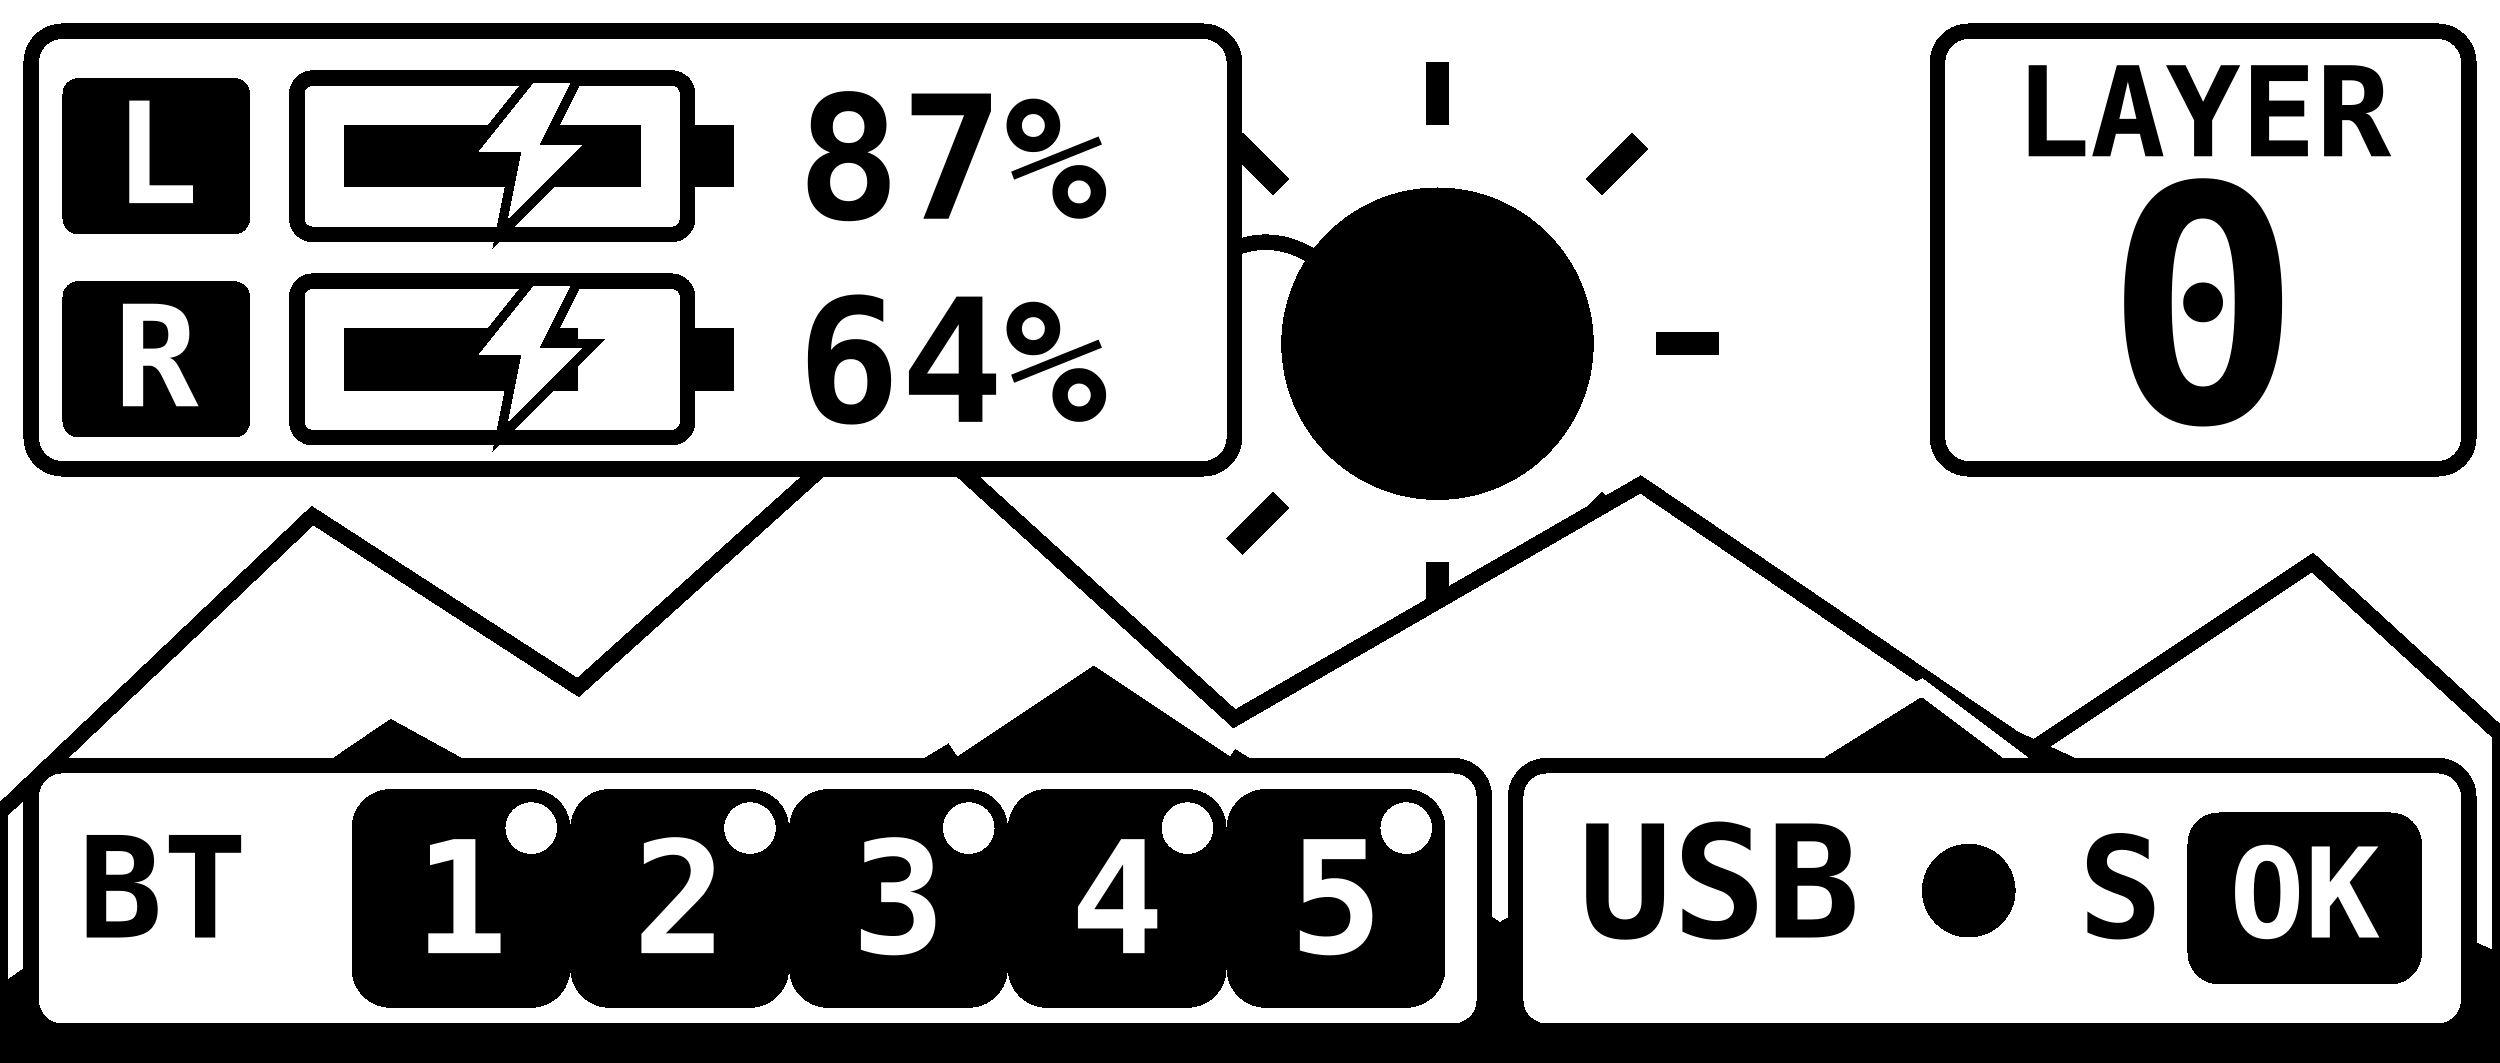
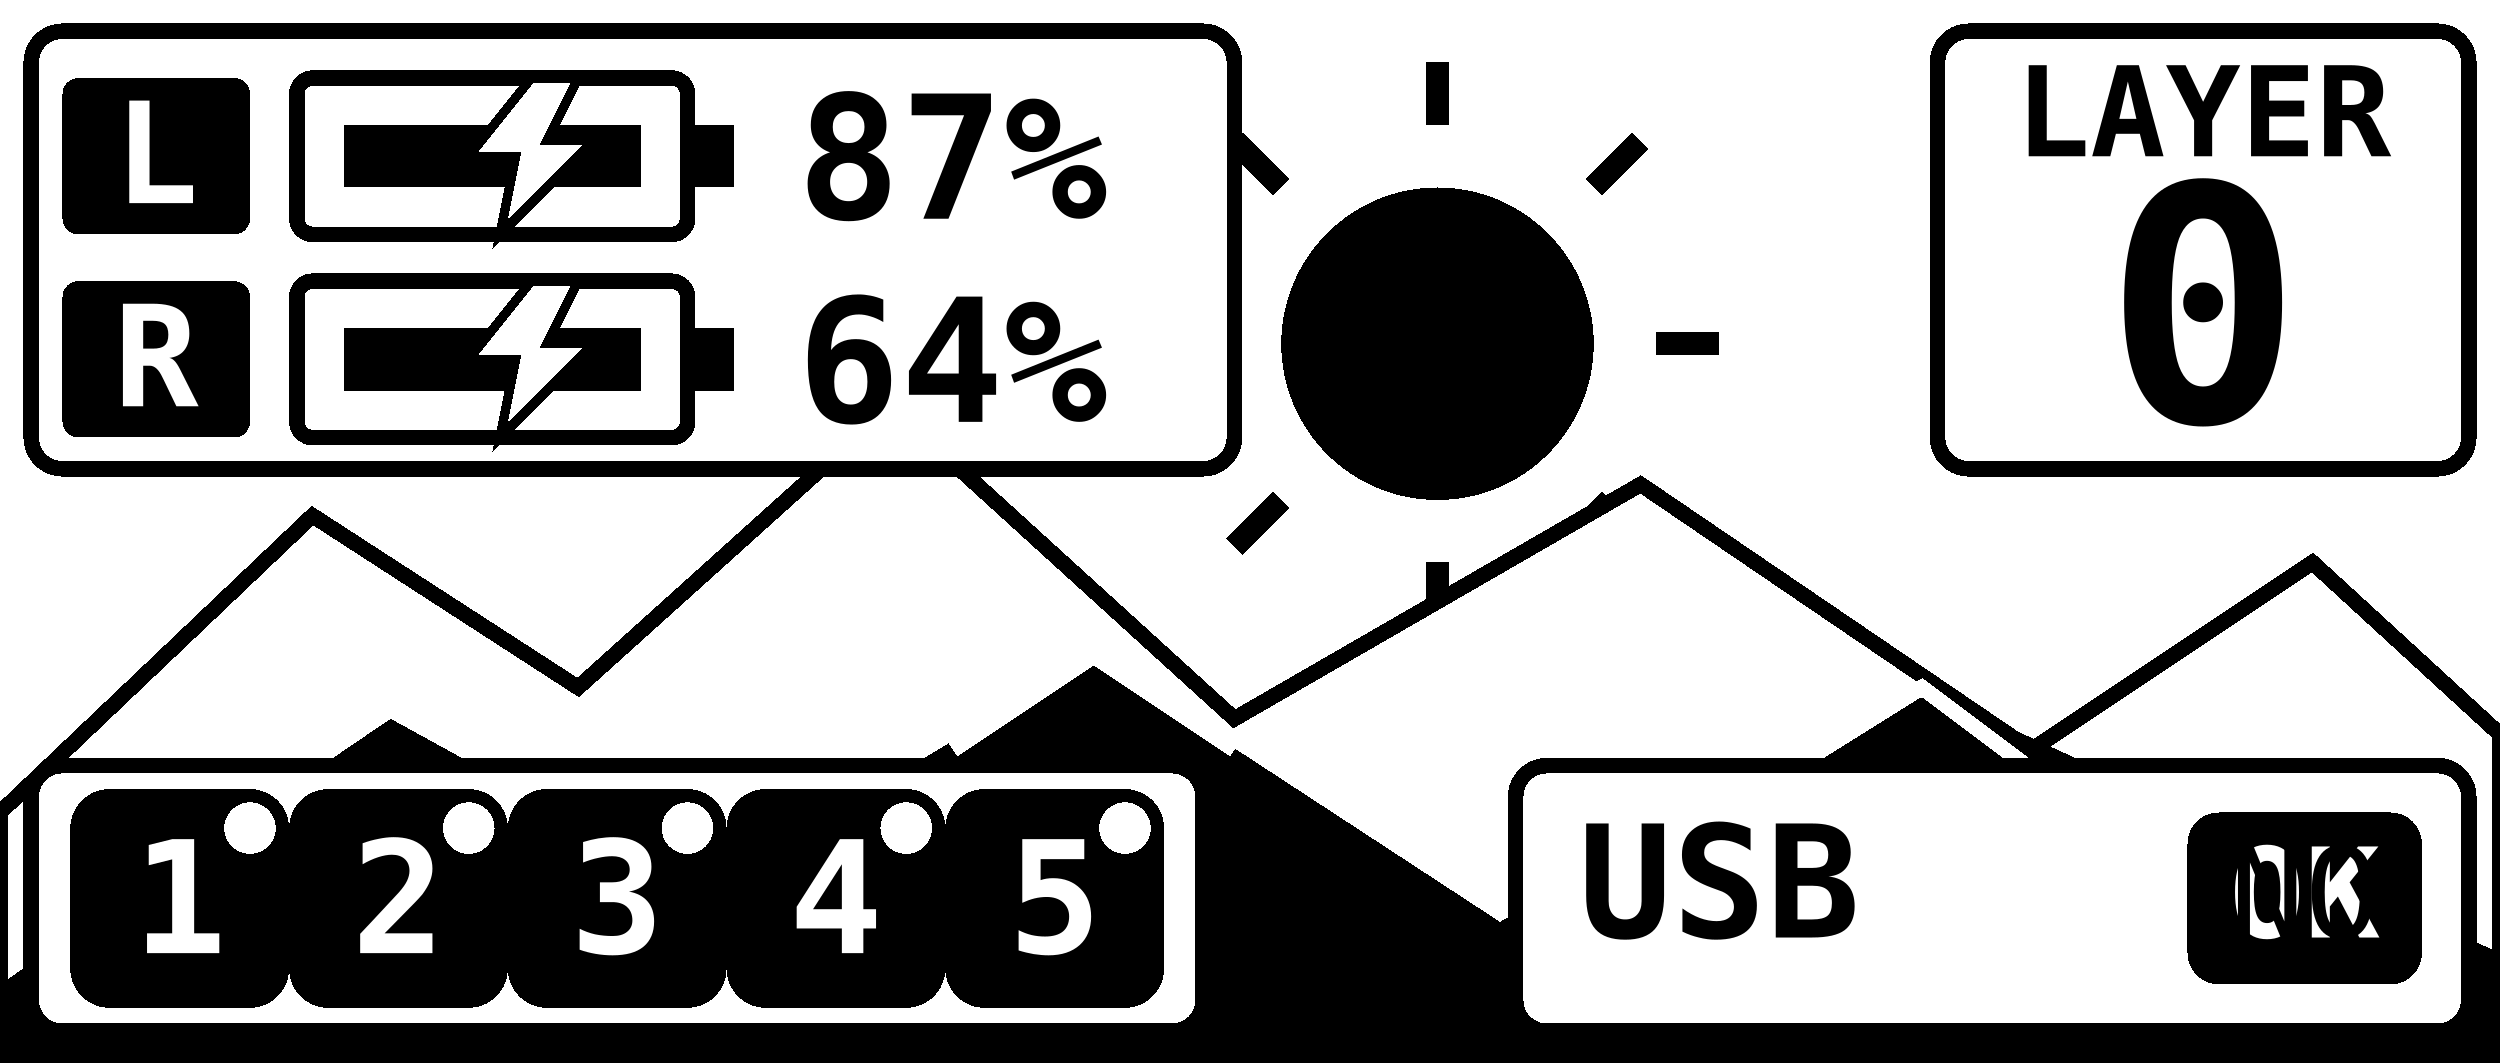
<svg xmlns="http://www.w3.org/2000/svg" width="800" height="340" viewBox="0 0 160 68" shape-rendering="crispEdges">
  <rect width="160" height="68" fill="#fff" />
  <circle cx="92" cy="22" r="10" fill="#000" />
  <g stroke="#000" stroke-width="1.5">
    <path d="M92 8V4              M92 36V40              M78 22H74              M106 22H110              M82 12L79 9              M102 32L105 35              M102 12L105 9              M82 32L79 35" />
  </g>
-   <path d="M67 19Q71 14 76 18Q81 13 86 18H90" fill="none" stroke="#000" />
  <path d="M0 52L20 33L37 44L57 26L79 46L105 31L130 48L148 36L160 47V68H0Z" fill="#fff" stroke="#000" />
  <path d="M0 63L25 46L45 57L70 42L96 59L123 44L160 61V68H0Z" fill="#000" />
  <path d="M61 48L70 42L79 48M115 49L123 44L131 50" fill="none" stroke="#fff" />
  <rect x="2" y="2" width="77" height="28" rx="2" fill="#fff" stroke="#000" />
  <g id="battery-left" data-nvp-widget="battery">
    <rect x="4" y="5" width="12" height="10" rx="1" fill="#000" />
    <text x="10" y="13" text-anchor="middle" font-family="monospace" font-size="9" font-weight="bold" fill="#fff">L</text>
    <rect x="19" y="5" width="25" height="10" rx="1" fill="none" stroke="#000" />
    <rect x="44.5" y="8" width="2.5" height="4" fill="#000" />
    <rect x="22" y="8" width="19" height="4" fill="#000" data-nvp-slot="level" data-nvp-bind="battery.left.percent" data-nvp-render="bar" />
    <path d="M34 5              L30 10              H33              L32 15              L38 9              H35              L37 5Z" fill="#fff" stroke="#000" stroke-width=".6" data-nvp-slot="charge" data-nvp-bind="battery.left.charge" data-nvp-render="visible" data-nvp-when="charging" data-nvp-bounds="30,5,8,10" />
    <text x="51" y="14" font-family="monospace" font-size="11" font-weight="bold" data-nvp-slot="level" data-nvp-bind="battery.left.percent" data-nvp-render="percent">87%</text>
  </g>
  <g id="battery-right" data-nvp-widget="battery">
    <rect x="4" y="18" width="12" height="10" rx="1" fill="#000" />
    <text x="10" y="26" text-anchor="middle" font-family="monospace" font-size="9" font-weight="bold" fill="#fff">R</text>
    <rect x="19" y="18" width="25" height="10" rx="1" fill="none" stroke="#000" />
    <rect x="44.5" y="21" width="2.5" height="4" fill="#000" />
-     <rect x="22" y="21" width="15" height="4" fill="#000" data-nvp-slot="level" data-nvp-bind="battery.right.percent" data-nvp-render="bar" />
+     <rect x="22" y="21" width="19" height="4" fill="#000" data-nvp-slot="level" data-nvp-bind="battery.right.percent" data-nvp-render="bar" />
    <path d="M34 18              L30 23              H33              L32 28              L38 22              H35              L37 18Z" fill="#fff" stroke="#000" stroke-width=".6" data-nvp-slot="charge" data-nvp-bind="battery.right.charge" data-nvp-render="visible" data-nvp-when="charging" data-nvp-bounds="30,18,8,10" />
    <text x="51" y="27" font-family="monospace" font-size="11" font-weight="bold" data-nvp-slot="level" data-nvp-bind="battery.right.percent" data-nvp-render="percent">64%</text>
  </g>
  <g id="layer-display" data-nvp-widget="layer">
    <rect x="124" y="2" width="34" height="28" rx="2" fill="#fff" stroke="#000" />
    <text x="141" y="10" text-anchor="middle" font-family="monospace" font-size="8" font-weight="bold">LAYER</text>
    <text x="141" y="27" text-anchor="middle" font-family="monospace" font-size="21" font-weight="bold" data-nvp-slot="value" data-nvp-bind="layer.index" data-nvp-render="text">0</text>
  </g>
-   <rect x="2" y="49" width="93" height="17" rx="2" fill="#fff" stroke="#000" />
-   <text x="5" y="60" font-family="monospace" font-size="9" font-weight="bold">BT</text>
-   <g id="ble-profile-1" data-nvp-widget="profile_tile">
-     <rect x="23" y="51" width="13" height="13" rx="2" fill="#fff" stroke="#000" />
-     <text x="29.5" y="61" text-anchor="middle" font-family="monospace" font-size="10" font-weight="bold">1</text>
-     <g data-nvp-slot="active" data-nvp-bind="ble.active_profile" data-nvp-render="visible" data-nvp-when="0" data-nvp-bounds="23,51,13,13">
-       <rect x="23" y="51" width="13" height="13" rx="2" fill="#000" />
-       <text x="29.5" y="61" text-anchor="middle" font-family="monospace" font-size="10" font-weight="bold" fill="#fff">1</text>
+   <rect x="2" y="49" width="75" height="17" rx="2" fill="#fff" stroke="#000" />
+   <g transform="translate(-18,0)">
+     <g id="ble-profile-1" data-nvp-widget="profile_tile">
+       <rect x="23" y="51" width="13" height="13" rx="2" fill="#fff" stroke="#000" />
+       <text x="29.5" y="61" text-anchor="middle" font-family="monospace" font-size="10" font-weight="bold">1</text>
+       <g data-nvp-slot="active" data-nvp-bind="ble.active_profile" data-nvp-render="visible" data-nvp-when="0" data-nvp-bounds="23,51,13,13">
+         <rect x="23" y="51" width="13" height="13" rx="2" fill="#000" />
+         <text x="29.5" y="61" text-anchor="middle" font-family="monospace" font-size="10" font-weight="bold" fill="#fff">1</text>
+       </g>
+       <circle cx="34" cy="53" r="2" fill="#fff" stroke="#000" stroke-width=".7" data-nvp-slot="connected" data-nvp-bind="ble.connected_profiles" data-nvp-render="visible" data-nvp-when="set" data-nvp-bit="0" data-nvp-bounds="32,51,4,4" />
    </g>
-     <circle cx="34" cy="53" r="2" fill="#fff" stroke="#000" stroke-width=".7" data-nvp-slot="connected" data-nvp-bind="ble.connected_profiles" data-nvp-render="visible" data-nvp-when="set" data-nvp-bit="0" data-nvp-bounds="32,51,4,4" />
-   </g>
-   <g id="ble-profile-2" data-nvp-widget="profile_tile">
-     <rect x="37" y="51" width="13" height="13" rx="2" fill="#fff" stroke="#000" />
-     <text x="43.5" y="61" text-anchor="middle" font-family="monospace" font-size="10" font-weight="bold">2</text>
-     <g data-nvp-slot="active" data-nvp-bind="ble.active_profile" data-nvp-render="visible" data-nvp-when="1" data-nvp-bounds="37,51,13,13">
-       <rect x="37" y="51" width="13" height="13" rx="2" fill="#000" />
-       <text x="43.5" y="61" text-anchor="middle" font-family="monospace" font-size="10" font-weight="bold" fill="#fff">2</text>
+     <g id="ble-profile-2" data-nvp-widget="profile_tile">
+       <rect x="37" y="51" width="13" height="13" rx="2" fill="#fff" stroke="#000" />
+       <text x="43.5" y="61" text-anchor="middle" font-family="monospace" font-size="10" font-weight="bold">2</text>
+       <g data-nvp-slot="active" data-nvp-bind="ble.active_profile" data-nvp-render="visible" data-nvp-when="1" data-nvp-bounds="37,51,13,13">
+         <rect x="37" y="51" width="13" height="13" rx="2" fill="#000" />
+         <text x="43.5" y="61" text-anchor="middle" font-family="monospace" font-size="10" font-weight="bold" fill="#fff">2</text>
+       </g>
+       <circle cx="48" cy="53" r="2" fill="#fff" stroke="#000" stroke-width=".7" data-nvp-slot="connected" data-nvp-bind="ble.connected_profiles" data-nvp-render="visible" data-nvp-when="set" data-nvp-bit="1" data-nvp-bounds="46,51,4,4" />
    </g>
-     <circle cx="48" cy="53" r="2" fill="#fff" stroke="#000" stroke-width=".7" data-nvp-slot="connected" data-nvp-bind="ble.connected_profiles" data-nvp-render="visible" data-nvp-when="set" data-nvp-bit="1" data-nvp-bounds="46,51,4,4" />
-   </g>
-   <g id="ble-profile-3" data-nvp-widget="profile_tile">
-     <rect x="51" y="51" width="13" height="13" rx="2" fill="#fff" stroke="#000" />
-     <text x="57.5" y="61" text-anchor="middle" font-family="monospace" font-size="10" font-weight="bold">3</text>
-     <g data-nvp-slot="active" data-nvp-bind="ble.active_profile" data-nvp-render="visible" data-nvp-when="2" data-nvp-bounds="51,51,13,13">
-       <rect x="51" y="51" width="13" height="13" rx="2" fill="#000" />
-       <text x="57.5" y="61" text-anchor="middle" font-family="monospace" font-size="10" font-weight="bold" fill="#fff">3</text>
+     <g id="ble-profile-3" data-nvp-widget="profile_tile">
+       <rect x="51" y="51" width="13" height="13" rx="2" fill="#fff" stroke="#000" />
+       <text x="57.5" y="61" text-anchor="middle" font-family="monospace" font-size="10" font-weight="bold">3</text>
+       <g data-nvp-slot="active" data-nvp-bind="ble.active_profile" data-nvp-render="visible" data-nvp-when="2" data-nvp-bounds="51,51,13,13">
+         <rect x="51" y="51" width="13" height="13" rx="2" fill="#000" />
+         <text x="57.5" y="61" text-anchor="middle" font-family="monospace" font-size="10" font-weight="bold" fill="#fff">3</text>
+       </g>
+       <circle cx="62" cy="53" r="2" fill="#fff" stroke="#000" stroke-width=".7" data-nvp-slot="connected" data-nvp-bind="ble.connected_profiles" data-nvp-render="visible" data-nvp-when="set" data-nvp-bit="2" data-nvp-bounds="60,51,4,4" />
    </g>
-     <circle cx="62" cy="53" r="2" fill="#fff" stroke="#000" stroke-width=".7" data-nvp-slot="connected" data-nvp-bind="ble.connected_profiles" data-nvp-render="visible" data-nvp-when="set" data-nvp-bit="2" data-nvp-bounds="60,51,4,4" />
-   </g>
-   <g id="ble-profile-4" data-nvp-widget="profile_tile">
-     <rect x="65" y="51" width="13" height="13" rx="2" fill="#fff" stroke="#000" />
-     <text x="71.5" y="61" text-anchor="middle" font-family="monospace" font-size="10" font-weight="bold">4</text>
-     <g data-nvp-slot="active" data-nvp-bind="ble.active_profile" data-nvp-render="visible" data-nvp-when="3" data-nvp-bounds="65,51,13,13">
-       <rect x="65" y="51" width="13" height="13" rx="2" fill="#000" />
-       <text x="71.5" y="61" text-anchor="middle" font-family="monospace" font-size="10" font-weight="bold" fill="#fff">4</text>
+     <g id="ble-profile-4" data-nvp-widget="profile_tile">
+       <rect x="65" y="51" width="13" height="13" rx="2" fill="#fff" stroke="#000" />
+       <text x="71.5" y="61" text-anchor="middle" font-family="monospace" font-size="10" font-weight="bold">4</text>
+       <g data-nvp-slot="active" data-nvp-bind="ble.active_profile" data-nvp-render="visible" data-nvp-when="3" data-nvp-bounds="65,51,13,13">
+         <rect x="65" y="51" width="13" height="13" rx="2" fill="#000" />
+         <text x="71.5" y="61" text-anchor="middle" font-family="monospace" font-size="10" font-weight="bold" fill="#fff">4</text>
+       </g>
+       <circle cx="76" cy="53" r="2" fill="#fff" stroke="#000" stroke-width=".7" data-nvp-slot="connected" data-nvp-bind="ble.connected_profiles" data-nvp-render="visible" data-nvp-when="set" data-nvp-bit="3" data-nvp-bounds="74,51,4,4" />
    </g>
-     <circle cx="76" cy="53" r="2" fill="#fff" stroke="#000" stroke-width=".7" data-nvp-slot="connected" data-nvp-bind="ble.connected_profiles" data-nvp-render="visible" data-nvp-when="set" data-nvp-bit="3" data-nvp-bounds="74,51,4,4" />
-   </g>
-   <g id="ble-profile-5" data-nvp-widget="profile_tile">
-     <rect x="79" y="51" width="13" height="13" rx="2" fill="#fff" stroke="#000" />
-     <text x="85.5" y="61" text-anchor="middle" font-family="monospace" font-size="10" font-weight="bold">5</text>
-     <g data-nvp-slot="active" data-nvp-bind="ble.active_profile" data-nvp-render="visible" data-nvp-when="4" data-nvp-bounds="79,51,13,13">
-       <rect x="79" y="51" width="13" height="13" rx="2" fill="#000" />
-       <text x="85.5" y="61" text-anchor="middle" font-family="monospace" font-size="10" font-weight="bold" fill="#fff">5</text>
+     <g id="ble-profile-5" data-nvp-widget="profile_tile">
+       <rect x="79" y="51" width="13" height="13" rx="2" fill="#fff" stroke="#000" />
+       <text x="85.5" y="61" text-anchor="middle" font-family="monospace" font-size="10" font-weight="bold">5</text>
+       <g data-nvp-slot="active" data-nvp-bind="ble.active_profile" data-nvp-render="visible" data-nvp-when="4" data-nvp-bounds="79,51,13,13">
+         <rect x="79" y="51" width="13" height="13" rx="2" fill="#000" />
+         <text x="85.5" y="61" text-anchor="middle" font-family="monospace" font-size="10" font-weight="bold" fill="#fff">5</text>
+       </g>
+       <circle cx="90" cy="53" r="2" fill="#fff" stroke="#000" stroke-width=".7" data-nvp-slot="connected" data-nvp-bind="ble.connected_profiles" data-nvp-render="visible" data-nvp-when="set" data-nvp-bit="4" data-nvp-bounds="88,51,4,4" />
    </g>
-     <circle cx="90" cy="53" r="2" fill="#fff" stroke="#000" stroke-width=".7" data-nvp-slot="connected" data-nvp-bind="ble.connected_profiles" data-nvp-render="visible" data-nvp-when="set" data-nvp-bit="4" data-nvp-bounds="88,51,4,4" />
  </g>
  <g id="connection-status" data-nvp-widget="connection">
    <rect x="97" y="49" width="61" height="17" rx="2" fill="#fff" stroke="#000" />
    <text x="101" y="60" font-family="monospace" font-size="10" font-weight="bold" data-nvp-slot="selected" data-nvp-bind="output.selected" data-nvp-render="text" data-nvp-format="output-label">USB</text>
-     <circle cx="126" cy="57" r="3" fill="#000" data-nvp-slot="selected" data-nvp-bind="output.selected" data-nvp-render="visible" data-nvp-when="usb" data-nvp-bounds="123,54,6,6" />
-     <circle cx="126" cy="57" r="3" fill="#000" data-nvp-slot="selected" data-nvp-bind="output.selected" data-nvp-render="visible" data-nvp-when="ble" data-nvp-bounds="123,54,6,6" />
-     <text x="133" y="60" font-family="monospace" font-size="9" font-weight="bold">S</text>
  </g>
  <g id="split-link" data-nvp-widget="split_link">
-     <g data-nvp-slot="connected" data-nvp-bind="split.connected" data-nvp-render="visible" data-nvp-when="true" data-nvp-role="peripheral" data-nvp-bounds="140,52,15,11">
+     <g data-nvp-slot="connected" data-nvp-bind="split.connected" data-nvp-render="visible" data-nvp-when="true" data-nvp-bounds="140,52,15,11">
      <rect x="140" y="52" width="15" height="11" rx="2" fill="#000" />
      <text x="147.5" y="60" text-anchor="middle" font-family="monospace" font-size="8" font-weight="bold" fill="#fff">OK</text>
    </g>
+     <text x="147.5" y="60" text-anchor="middle" font-family="monospace" font-size="8" data-nvp-slot="connected" data-nvp-bind="split.connected" data-nvp-render="visible" data-nvp-when="false" data-nvp-bounds="140,52,15,11">NO</text>
  </g>
</svg>
